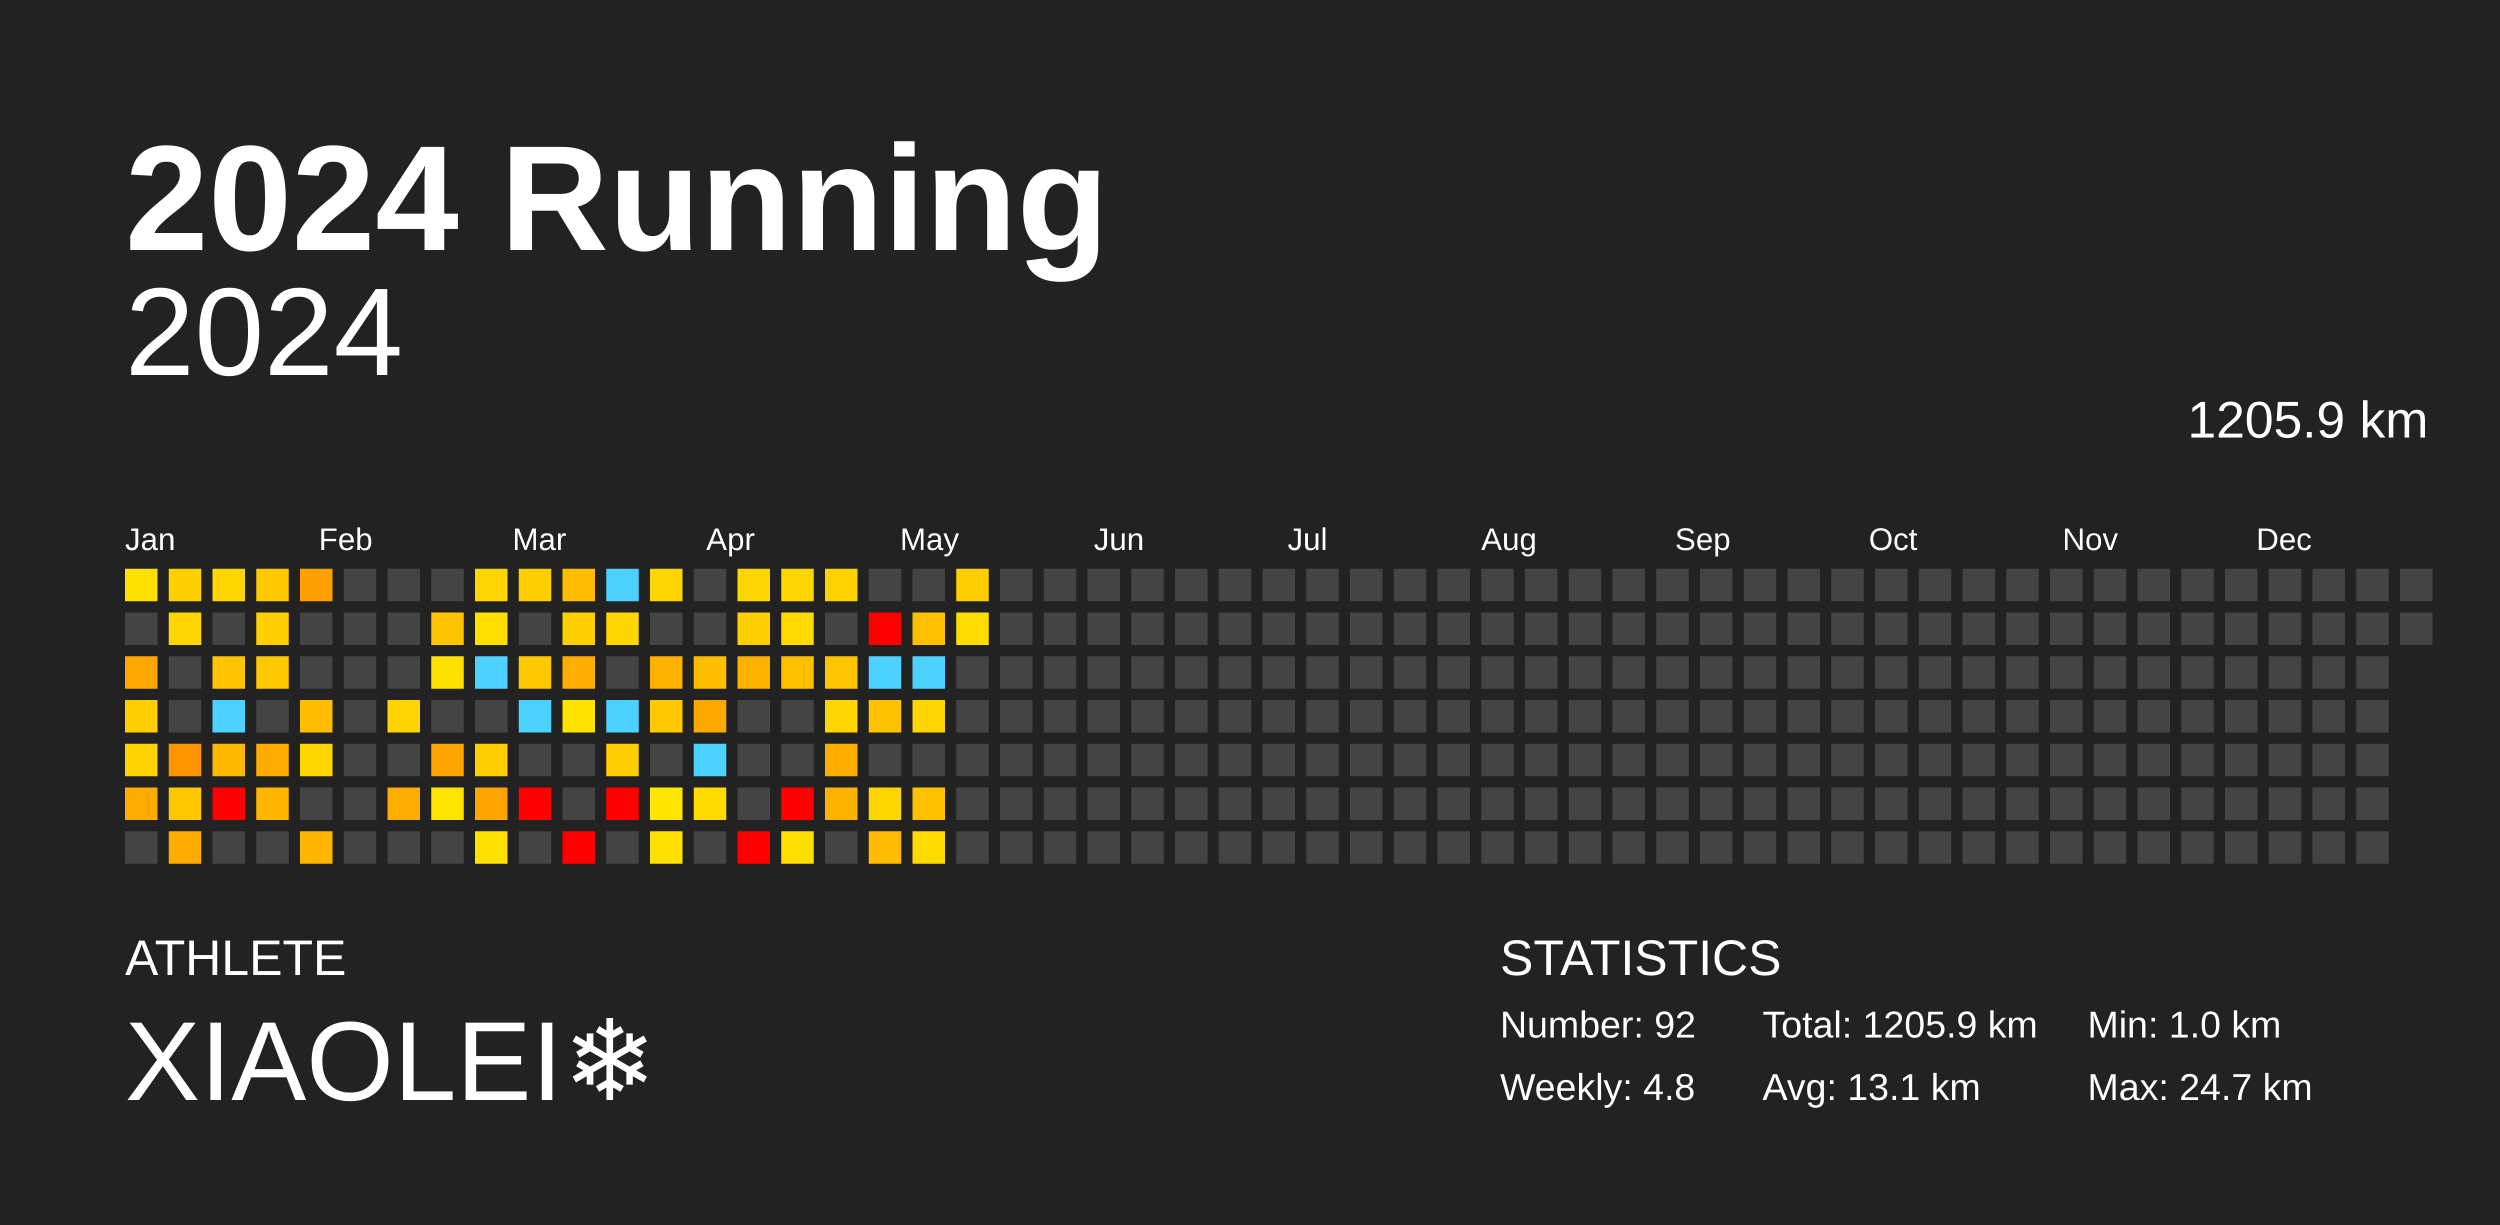
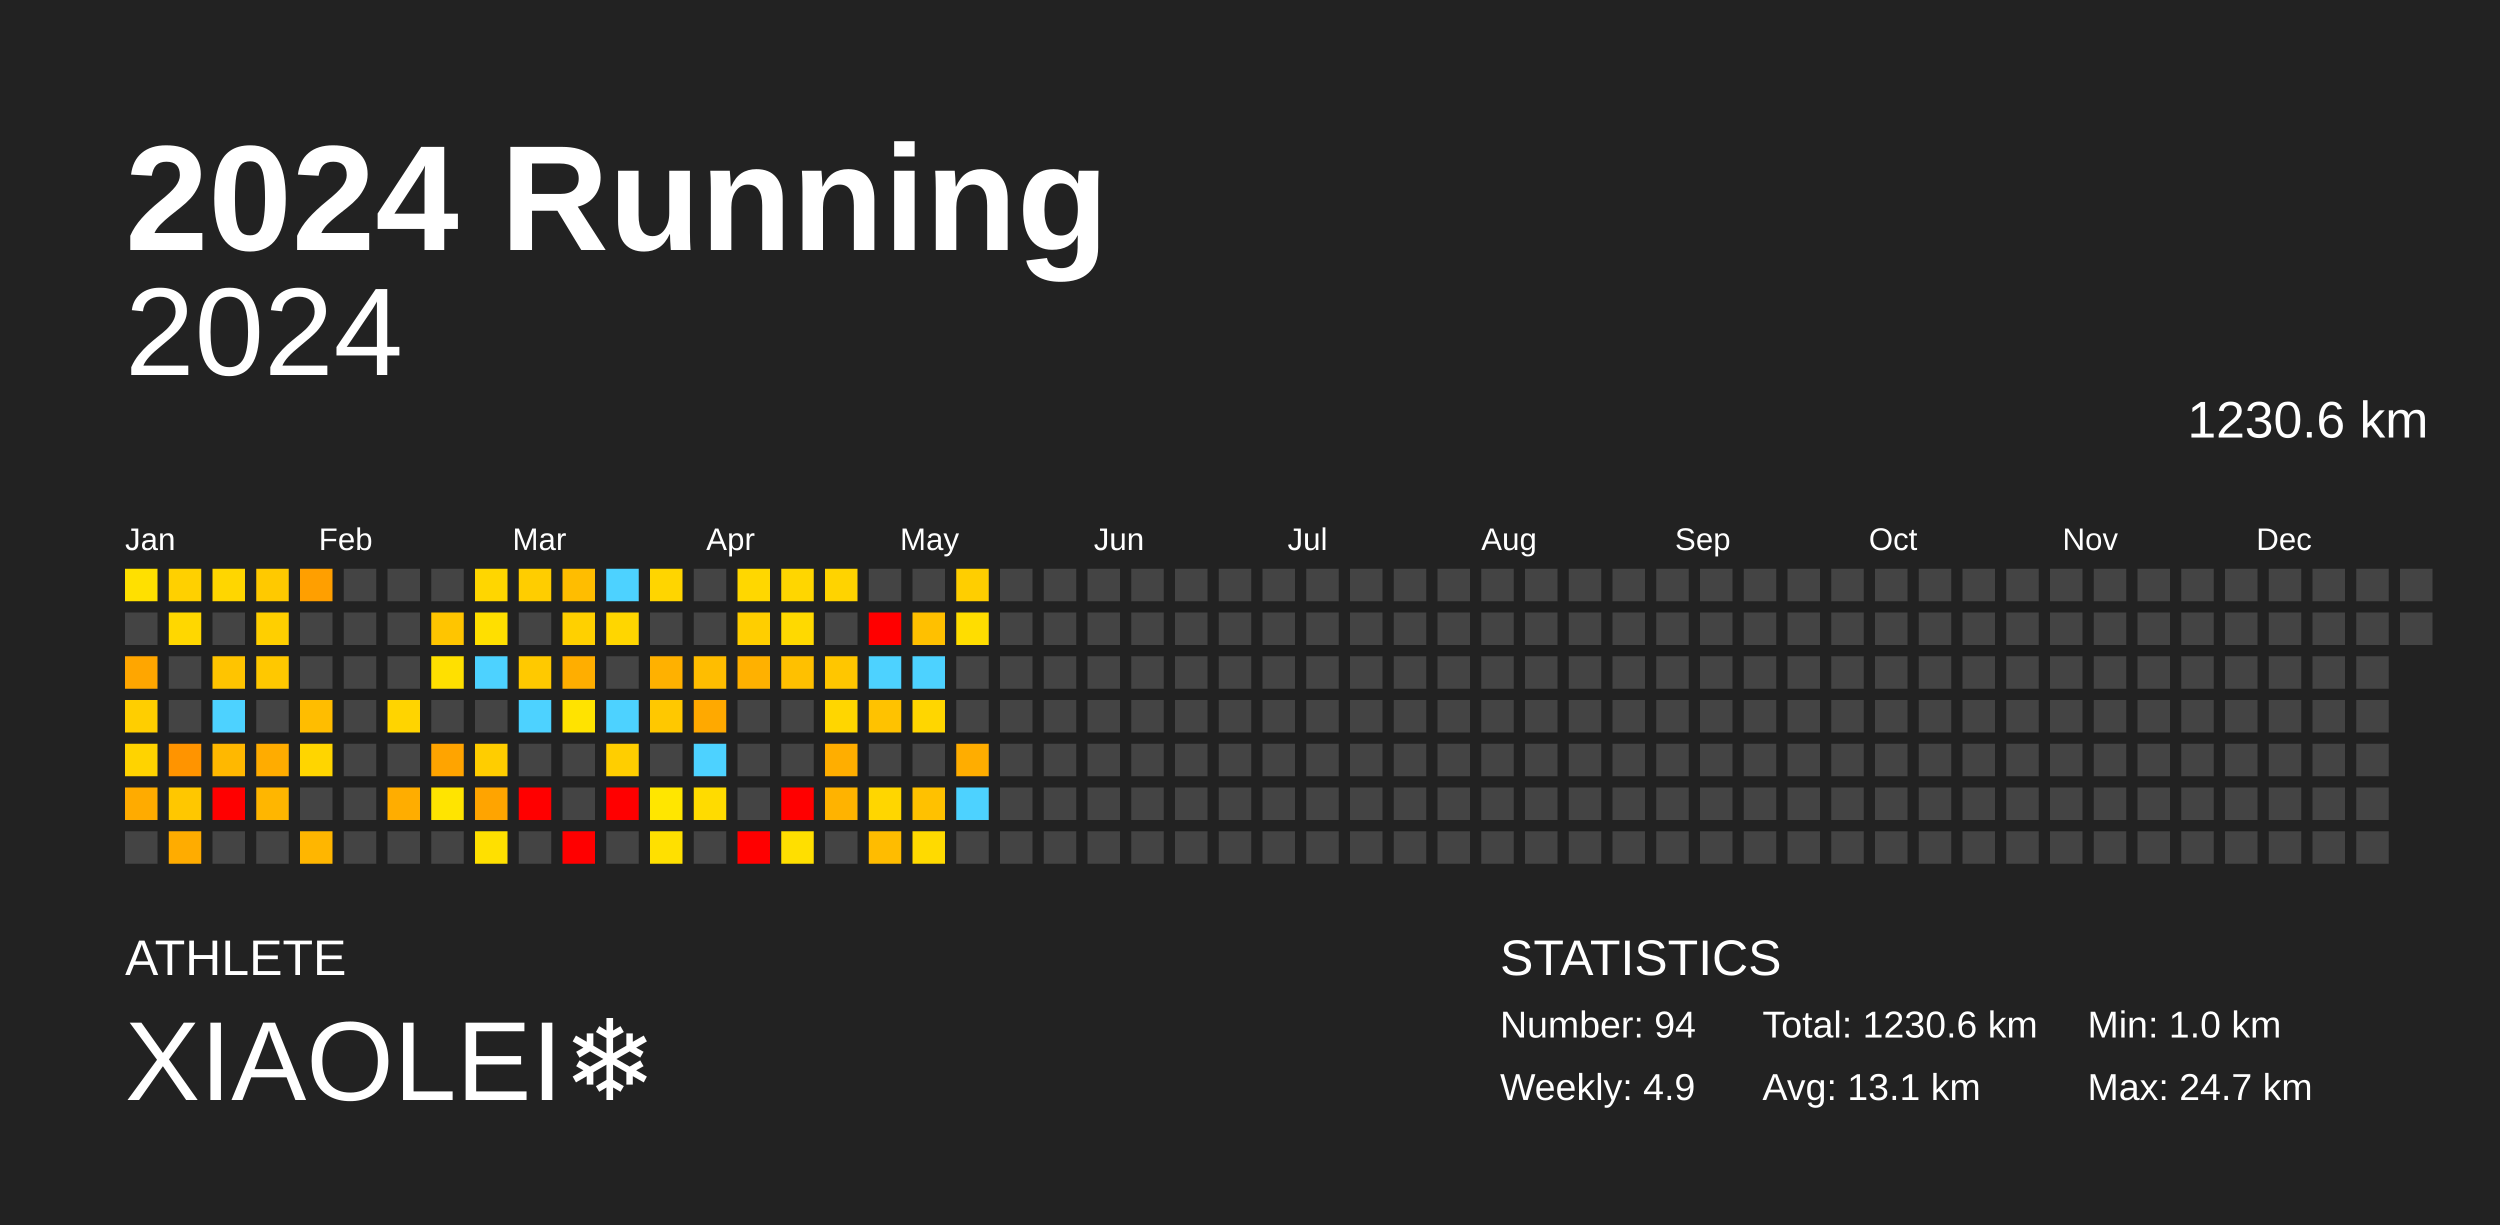
<svg xmlns="http://www.w3.org/2000/svg" baseProfile="full" height="98mm" version="1.1" viewBox="0,0,200,98" width="200mm">
  <defs />
  <rect fill="#222222" height="98" width="200" x="0" y="0" />
  <text fill="#FFFFFF" style="font-size:12px; font-family:Arial; font-weight:bold;" x="10" y="20">2024 Running</text>
  <text fill="#FFFFFF" style="font-size:4px; font-family:Arial" x="10" y="78">ATHLETE</text>
  <text fill="#FFFFFF" style="font-size:9px; font-family:Arial" x="10" y="88">XIAOLEI❄️</text>
  <text fill="#FFFFFF" style="font-size:4px; font-family:Arial" x="120" y="78">STATISTICS</text>
-   <text fill="#FFFFFF" style="font-size:3px; font-family:Arial" x="120" y="83">Number: 92</text>
-   <text fill="#FFFFFF" style="font-size:3px; font-family:Arial" x="120" y="88">Weekly: 4.8</text>
-   <text fill="#FFFFFF" style="font-size:3px; font-family:Arial" x="141" y="83">Total: 1205.9 km</text>
+   <text fill="#FFFFFF" style="font-size:3px; font-family:Arial" x="120" y="83">Number: 94</text>
+   <text fill="#FFFFFF" style="font-size:3px; font-family:Arial" x="120" y="88">Weekly: 4.9</text>
+   <text fill="#FFFFFF" style="font-size:3px; font-family:Arial" x="141" y="83">Total: 1230.6 km</text>
  <text fill="#FFFFFF" style="font-size:3px; font-family:Arial" x="141" y="88">Avg: 13.1 km</text>
  <text fill="#FFFFFF" style="font-size:3px; font-family:Arial" x="167" y="83">Min: 1.0 km</text>
  <text fill="#FFFFFF" style="font-size:3px; font-family:Arial" x="167" y="88">Max: 24.7 km</text>
  <text alignment-baseline="hanging" fill="#FFFFFF" style="font-size:10.0px; font-family:Arial;" x="10" y="30">2024</text>
-   <text alignment-baseline="hanging" fill="#FFFFFF" style="font-size:4.125px; font-family:Arial;" x="175" y="35">1205.9 km</text>
+   <text alignment-baseline="hanging" fill="#FFFFFF" style="font-size:4.125px; font-family:Arial;" x="175" y="35">1230.6 km</text>
  <text fill="#FFFFFF" style="font-size:2.5px; font-family:Arial" x="10.0" y="44">Jan</text>
  <text fill="#FFFFFF" style="font-size:2.5px; font-family:Arial" x="25.5" y="44">Feb</text>
  <text fill="#FFFFFF" style="font-size:2.5px; font-family:Arial" x="41.0" y="44">Mar</text>
  <text fill="#FFFFFF" style="font-size:2.5px; font-family:Arial" x="56.5" y="44">Apr</text>
  <text fill="#FFFFFF" style="font-size:2.5px; font-family:Arial" x="72.0" y="44">May</text>
  <text fill="#FFFFFF" style="font-size:2.5px; font-family:Arial" x="87.5" y="44">Jun</text>
  <text fill="#FFFFFF" style="font-size:2.5px; font-family:Arial" x="103.0" y="44">Jul</text>
  <text fill="#FFFFFF" style="font-size:2.5px; font-family:Arial" x="118.5" y="44">Aug</text>
  <text fill="#FFFFFF" style="font-size:2.5px; font-family:Arial" x="134.0" y="44">Sep</text>
  <text fill="#FFFFFF" style="font-size:2.5px; font-family:Arial" x="149.5" y="44">Oct</text>
  <text fill="#FFFFFF" style="font-size:2.5px; font-family:Arial" x="165.0" y="44">Nov</text>
  <text fill="#FFFFFF" style="font-size:2.5px; font-family:Arial" x="180.5" y="44">Dec</text>
  <rect fill="#ffe000" height="2.6" width="2.6" x="10.0" y="45.5" />
  <rect fill="#444444" height="2.6" width="2.6" x="10.0" y="49.0" />
  <rect fill="#ffa600" height="2.6" width="2.6" x="10.0" y="52.5" />
  <rect fill="#ffce00" height="2.6" width="2.6" x="10.0" y="56.0" />
  <rect fill="#ffd300" height="2.6" width="2.6" x="10.0" y="59.5" />
  <rect fill="#ffab00" height="2.6" width="2.6" x="10.0" y="63.0" />
  <rect fill="#444444" height="2.6" width="2.6" x="10.0" y="66.5" />
  <rect fill="#ffd000" height="2.6" width="2.6" x="13.5" y="45.5" />
  <rect fill="#ffd700" height="2.6" width="2.6" x="13.5" y="49.0" />
  <rect fill="#444444" height="2.6" width="2.6" x="13.5" y="52.5" />
  <rect fill="#444444" height="2.6" width="2.6" x="13.5" y="56.0" />
  <rect fill="#ff9400" height="2.6" width="2.6" x="13.5" y="59.5" />
  <rect fill="#ffc700" height="2.6" width="2.6" x="13.5" y="63.0" />
  <rect fill="#ffac00" height="2.6" width="2.6" x="13.5" y="66.5" />
  <rect fill="#ffd600" height="2.6" width="2.6" x="17.0" y="45.5" />
  <rect fill="#444444" height="2.6" width="2.6" x="17.0" y="49.0" />
  <rect fill="#ffc400" height="2.6" width="2.6" x="17.0" y="52.5" />
  <rect fill="#4dd2ff" height="2.6" width="2.6" x="17.0" y="56.0" />
  <rect fill="#ffb800" height="2.6" width="2.6" x="17.0" y="59.5" />
  <rect fill="red" height="2.6" width="2.6" x="17.0" y="63.0" />
  <rect fill="#444444" height="2.6" width="2.6" x="17.0" y="66.5" />
  <rect fill="#ffc900" height="2.6" width="2.6" x="20.5" y="45.5" />
  <rect fill="#ffcf00" height="2.6" width="2.6" x="20.5" y="49.0" />
  <rect fill="#ffc800" height="2.6" width="2.6" x="20.5" y="52.5" />
  <rect fill="#444444" height="2.6" width="2.6" x="20.5" y="56.0" />
  <rect fill="#ffac00" height="2.6" width="2.6" x="20.5" y="59.5" />
  <rect fill="#ffb600" height="2.6" width="2.6" x="20.5" y="63.0" />
  <rect fill="#444444" height="2.6" width="2.6" x="20.5" y="66.5" />
  <rect fill="#ff9f00" height="2.6" width="2.6" x="24.0" y="45.5" />
  <rect fill="#444444" height="2.6" width="2.6" x="24.0" y="49.0" />
  <rect fill="#444444" height="2.6" width="2.6" x="24.0" y="52.5" />
  <rect fill="#ffbd00" height="2.6" width="2.6" x="24.0" y="56.0" />
  <rect fill="#ffd500" height="2.6" width="2.6" x="24.0" y="59.5" />
  <rect fill="#444444" height="2.6" width="2.6" x="24.0" y="63.0" />
  <rect fill="#ffb600" height="2.6" width="2.6" x="24.0" y="66.5" />
  <rect fill="#444444" height="2.6" width="2.6" x="27.5" y="45.5" />
  <rect fill="#444444" height="2.6" width="2.6" x="27.5" y="49.0" />
  <rect fill="#444444" height="2.6" width="2.6" x="27.5" y="52.5" />
  <rect fill="#444444" height="2.6" width="2.6" x="27.5" y="56.0" />
  <rect fill="#444444" height="2.6" width="2.6" x="27.5" y="59.5" />
  <rect fill="#444444" height="2.6" width="2.6" x="27.5" y="63.0" />
  <rect fill="#444444" height="2.6" width="2.6" x="27.5" y="66.5" />
  <rect fill="#444444" height="2.6" width="2.6" x="31.0" y="45.5" />
  <rect fill="#444444" height="2.6" width="2.6" x="31.0" y="49.0" />
  <rect fill="#444444" height="2.6" width="2.6" x="31.0" y="52.5" />
  <rect fill="#ffd400" height="2.6" width="2.6" x="31.0" y="56.0" />
  <rect fill="#444444" height="2.6" width="2.6" x="31.0" y="59.5" />
  <rect fill="#ffad00" height="2.6" width="2.6" x="31.0" y="63.0" />
  <rect fill="#444444" height="2.6" width="2.6" x="31.0" y="66.5" />
  <rect fill="#444444" height="2.6" width="2.6" x="34.5" y="45.5" />
  <rect fill="#ffc500" height="2.6" width="2.6" x="34.5" y="49.0" />
  <rect fill="#ffe000" height="2.6" width="2.6" x="34.5" y="52.5" />
  <rect fill="#444444" height="2.6" width="2.6" x="34.5" y="56.0" />
  <rect fill="#ffa400" height="2.6" width="2.6" x="34.5" y="59.5" />
  <rect fill="#ffe400" height="2.6" width="2.6" x="34.5" y="63.0" />
  <rect fill="#444444" height="2.6" width="2.6" x="34.5" y="66.5" />
  <rect fill="#ffd600" height="2.6" width="2.6" x="38.0" y="45.5" />
  <rect fill="#ffdf00" height="2.6" width="2.6" x="38.0" y="49.0" />
  <rect fill="#4dd2ff" height="2.6" width="2.6" x="38.0" y="52.5" />
  <rect fill="#444444" height="2.6" width="2.6" x="38.0" y="56.0" />
  <rect fill="#ffcd00" height="2.6" width="2.6" x="38.0" y="59.5" />
  <rect fill="#ffa400" height="2.6" width="2.6" x="38.0" y="63.0" />
  <rect fill="#ffe000" height="2.6" width="2.6" x="38.0" y="66.5" />
  <rect fill="#ffcd00" height="2.6" width="2.6" x="41.5" y="45.5" />
  <rect fill="#444444" height="2.6" width="2.6" x="41.5" y="49.0" />
  <rect fill="#ffc900" height="2.6" width="2.6" x="41.5" y="52.5" />
  <rect fill="#4dd2ff" height="2.6" width="2.6" x="41.5" y="56.0" />
  <rect fill="#444444" height="2.6" width="2.6" x="41.5" y="59.5" />
  <rect fill="red" height="2.6" width="2.6" x="41.5" y="63.0" />
  <rect fill="#444444" height="2.6" width="2.6" x="41.5" y="66.5" />
  <rect fill="#ffbd00" height="2.6" width="2.6" x="45.0" y="45.5" />
  <rect fill="#ffd000" height="2.6" width="2.6" x="45.0" y="49.0" />
  <rect fill="#ffae00" height="2.6" width="2.6" x="45.0" y="52.5" />
  <rect fill="#ffe300" height="2.6" width="2.6" x="45.0" y="56.0" />
  <rect fill="#444444" height="2.6" width="2.6" x="45.0" y="59.5" />
  <rect fill="#444444" height="2.6" width="2.6" x="45.0" y="63.0" />
  <rect fill="red" height="2.6" width="2.6" x="45.0" y="66.5" />
  <rect fill="#4dd2ff" height="2.6" width="2.6" x="48.5" y="45.5" />
  <rect fill="#ffd600" height="2.6" width="2.6" x="48.5" y="49.0" />
  <rect fill="#444444" height="2.6" width="2.6" x="48.5" y="52.5" />
  <rect fill="#4dd2ff" height="2.6" width="2.6" x="48.5" y="56.0" />
  <rect fill="#ffce00" height="2.6" width="2.6" x="48.5" y="59.5" />
  <rect fill="red" height="2.6" width="2.6" x="48.5" y="63.0" />
  <rect fill="#444444" height="2.6" width="2.6" x="48.5" y="66.5" />
  <rect fill="#ffd500" height="2.6" width="2.6" x="52.0" y="45.5" />
  <rect fill="#444444" height="2.6" width="2.6" x="52.0" y="49.0" />
  <rect fill="#ffb100" height="2.6" width="2.6" x="52.0" y="52.5" />
  <rect fill="#ffc800" height="2.6" width="2.6" x="52.0" y="56.0" />
  <rect fill="#444444" height="2.6" width="2.6" x="52.0" y="59.5" />
  <rect fill="#ffe600" height="2.6" width="2.6" x="52.0" y="63.0" />
  <rect fill="#ffe000" height="2.6" width="2.6" x="52.0" y="66.5" />
  <rect fill="#444444" height="2.6" width="2.6" x="55.5" y="45.5" />
  <rect fill="#444444" height="2.6" width="2.6" x="55.5" y="49.0" />
  <rect fill="#ffbd00" height="2.6" width="2.6" x="55.5" y="52.5" />
  <rect fill="#ffa900" height="2.6" width="2.6" x="55.5" y="56.0" />
  <rect fill="#4dd2ff" height="2.6" width="2.6" x="55.5" y="59.5" />
  <rect fill="#ffdb00" height="2.6" width="2.6" x="55.5" y="63.0" />
  <rect fill="#444444" height="2.6" width="2.6" x="55.5" y="66.5" />
  <rect fill="#ffd700" height="2.6" width="2.6" x="59.0" y="45.5" />
  <rect fill="#ffce00" height="2.6" width="2.6" x="59.0" y="49.0" />
  <rect fill="#ffb100" height="2.6" width="2.6" x="59.0" y="52.5" />
  <rect fill="#444444" height="2.6" width="2.6" x="59.0" y="56.0" />
  <rect fill="#444444" height="2.6" width="2.6" x="59.0" y="59.5" />
  <rect fill="#444444" height="2.6" width="2.6" x="59.0" y="63.0" />
  <rect fill="red" height="2.6" width="2.6" x="59.0" y="66.5" />
  <rect fill="#ffd600" height="2.6" width="2.6" x="62.5" y="45.5" />
  <rect fill="#ffd900" height="2.6" width="2.6" x="62.5" y="49.0" />
  <rect fill="#ffc000" height="2.6" width="2.6" x="62.5" y="52.5" />
  <rect fill="#444444" height="2.6" width="2.6" x="62.5" y="56.0" />
  <rect fill="#444444" height="2.6" width="2.6" x="62.5" y="59.5" />
  <rect fill="red" height="2.6" width="2.6" x="62.5" y="63.0" />
  <rect fill="#ffdf00" height="2.6" width="2.6" x="62.5" y="66.5" />
  <rect fill="#ffd300" height="2.6" width="2.6" x="66.0" y="45.5" />
  <rect fill="#444444" height="2.6" width="2.6" x="66.0" y="49.0" />
  <rect fill="#ffc600" height="2.6" width="2.6" x="66.0" y="52.5" />
  <rect fill="#ffd600" height="2.6" width="2.6" x="66.0" y="56.0" />
  <rect fill="#ffae00" height="2.6" width="2.6" x="66.0" y="59.5" />
  <rect fill="#ffb300" height="2.6" width="2.6" x="66.0" y="63.0" />
  <rect fill="#444444" height="2.6" width="2.6" x="66.0" y="66.5" />
  <rect fill="#444444" height="2.6" width="2.6" x="69.5" y="45.5" />
  <rect fill="red" height="2.6" width="2.6" x="69.5" y="49.0" />
  <rect fill="#4dd2ff" height="2.6" width="2.6" x="69.5" y="52.5" />
  <rect fill="#ffc200" height="2.6" width="2.6" x="69.5" y="56.0" />
  <rect fill="#444444" height="2.6" width="2.6" x="69.5" y="59.5" />
  <rect fill="#ffd600" height="2.6" width="2.6" x="69.5" y="63.0" />
  <rect fill="#ffbc00" height="2.6" width="2.6" x="69.5" y="66.5" />
  <rect fill="#444444" height="2.6" width="2.6" x="73.0" y="45.5" />
  <rect fill="#ffc000" height="2.6" width="2.6" x="73.0" y="49.0" />
  <rect fill="#4dd2ff" height="2.6" width="2.6" x="73.0" y="52.5" />
  <rect fill="#ffd600" height="2.6" width="2.6" x="73.0" y="56.0" />
  <rect fill="#444444" height="2.6" width="2.6" x="73.0" y="59.5" />
  <rect fill="#ffc100" height="2.6" width="2.6" x="73.0" y="63.0" />
  <rect fill="#ffda00" height="2.6" width="2.6" x="73.0" y="66.5" />
  <rect fill="#ffce00" height="2.6" width="2.6" x="76.5" y="45.5" />
  <rect fill="#ffdd00" height="2.6" width="2.6" x="76.5" y="49.0" />
  <rect fill="#444444" height="2.6" width="2.6" x="76.5" y="52.5" />
  <rect fill="#444444" height="2.6" width="2.6" x="76.5" y="56.0" />
-   <rect fill="#444444" height="2.6" width="2.6" x="76.5" y="59.5" />
-   <rect fill="#444444" height="2.6" width="2.6" x="76.5" y="63.0" />
+   <rect fill="#ffad00" height="2.6" width="2.6" x="76.5" y="59.5" />
+   <rect fill="#4dd2ff" height="2.6" width="2.6" x="76.5" y="63.0" />
  <rect fill="#444444" height="2.6" width="2.6" x="76.5" y="66.5" />
  <rect fill="#444444" height="2.6" width="2.6" x="80.0" y="45.5" />
  <rect fill="#444444" height="2.6" width="2.6" x="80.0" y="49.0" />
  <rect fill="#444444" height="2.6" width="2.6" x="80.0" y="52.5" />
  <rect fill="#444444" height="2.6" width="2.6" x="80.0" y="56.0" />
  <rect fill="#444444" height="2.6" width="2.6" x="80.0" y="59.5" />
  <rect fill="#444444" height="2.6" width="2.6" x="80.0" y="63.0" />
  <rect fill="#444444" height="2.6" width="2.6" x="80.0" y="66.5" />
  <rect fill="#444444" height="2.6" width="2.6" x="83.5" y="45.5" />
  <rect fill="#444444" height="2.6" width="2.6" x="83.5" y="49.0" />
  <rect fill="#444444" height="2.6" width="2.6" x="83.5" y="52.5" />
  <rect fill="#444444" height="2.6" width="2.6" x="83.5" y="56.0" />
  <rect fill="#444444" height="2.6" width="2.6" x="83.5" y="59.5" />
  <rect fill="#444444" height="2.6" width="2.6" x="83.5" y="63.0" />
  <rect fill="#444444" height="2.6" width="2.6" x="83.5" y="66.5" />
  <rect fill="#444444" height="2.6" width="2.6" x="87.0" y="45.5" />
  <rect fill="#444444" height="2.6" width="2.6" x="87.0" y="49.0" />
  <rect fill="#444444" height="2.6" width="2.6" x="87.0" y="52.5" />
  <rect fill="#444444" height="2.6" width="2.6" x="87.0" y="56.0" />
  <rect fill="#444444" height="2.6" width="2.6" x="87.0" y="59.5" />
  <rect fill="#444444" height="2.6" width="2.6" x="87.0" y="63.0" />
  <rect fill="#444444" height="2.6" width="2.6" x="87.0" y="66.5" />
  <rect fill="#444444" height="2.6" width="2.6" x="90.5" y="45.5" />
  <rect fill="#444444" height="2.6" width="2.6" x="90.5" y="49.0" />
  <rect fill="#444444" height="2.6" width="2.6" x="90.5" y="52.5" />
  <rect fill="#444444" height="2.6" width="2.6" x="90.5" y="56.0" />
  <rect fill="#444444" height="2.6" width="2.6" x="90.5" y="59.5" />
  <rect fill="#444444" height="2.6" width="2.6" x="90.5" y="63.0" />
  <rect fill="#444444" height="2.6" width="2.6" x="90.5" y="66.5" />
  <rect fill="#444444" height="2.6" width="2.6" x="94.0" y="45.5" />
  <rect fill="#444444" height="2.6" width="2.6" x="94.0" y="49.0" />
  <rect fill="#444444" height="2.6" width="2.6" x="94.0" y="52.5" />
  <rect fill="#444444" height="2.6" width="2.6" x="94.0" y="56.0" />
  <rect fill="#444444" height="2.6" width="2.6" x="94.0" y="59.5" />
  <rect fill="#444444" height="2.6" width="2.6" x="94.0" y="63.0" />
  <rect fill="#444444" height="2.6" width="2.6" x="94.0" y="66.5" />
  <rect fill="#444444" height="2.6" width="2.6" x="97.5" y="45.5" />
  <rect fill="#444444" height="2.6" width="2.6" x="97.5" y="49.0" />
  <rect fill="#444444" height="2.6" width="2.6" x="97.5" y="52.5" />
  <rect fill="#444444" height="2.6" width="2.6" x="97.5" y="56.0" />
  <rect fill="#444444" height="2.6" width="2.6" x="97.5" y="59.5" />
  <rect fill="#444444" height="2.6" width="2.6" x="97.5" y="63.0" />
  <rect fill="#444444" height="2.6" width="2.6" x="97.5" y="66.5" />
  <rect fill="#444444" height="2.6" width="2.6" x="101.0" y="45.5" />
  <rect fill="#444444" height="2.6" width="2.6" x="101.0" y="49.0" />
  <rect fill="#444444" height="2.6" width="2.6" x="101.0" y="52.5" />
  <rect fill="#444444" height="2.6" width="2.6" x="101.0" y="56.0" />
  <rect fill="#444444" height="2.6" width="2.6" x="101.0" y="59.5" />
  <rect fill="#444444" height="2.6" width="2.6" x="101.0" y="63.0" />
  <rect fill="#444444" height="2.6" width="2.6" x="101.0" y="66.5" />
  <rect fill="#444444" height="2.6" width="2.6" x="104.5" y="45.5" />
  <rect fill="#444444" height="2.6" width="2.6" x="104.5" y="49.0" />
  <rect fill="#444444" height="2.6" width="2.6" x="104.5" y="52.5" />
  <rect fill="#444444" height="2.6" width="2.6" x="104.5" y="56.0" />
  <rect fill="#444444" height="2.6" width="2.6" x="104.5" y="59.5" />
  <rect fill="#444444" height="2.6" width="2.6" x="104.5" y="63.0" />
  <rect fill="#444444" height="2.6" width="2.6" x="104.5" y="66.5" />
  <rect fill="#444444" height="2.6" width="2.6" x="108.0" y="45.5" />
  <rect fill="#444444" height="2.6" width="2.6" x="108.0" y="49.0" />
  <rect fill="#444444" height="2.6" width="2.6" x="108.0" y="52.5" />
  <rect fill="#444444" height="2.6" width="2.6" x="108.0" y="56.0" />
  <rect fill="#444444" height="2.6" width="2.6" x="108.0" y="59.5" />
  <rect fill="#444444" height="2.6" width="2.6" x="108.0" y="63.0" />
  <rect fill="#444444" height="2.6" width="2.6" x="108.0" y="66.5" />
  <rect fill="#444444" height="2.6" width="2.6" x="111.5" y="45.5" />
  <rect fill="#444444" height="2.6" width="2.6" x="111.5" y="49.0" />
  <rect fill="#444444" height="2.6" width="2.6" x="111.5" y="52.5" />
  <rect fill="#444444" height="2.6" width="2.6" x="111.5" y="56.0" />
  <rect fill="#444444" height="2.6" width="2.6" x="111.5" y="59.5" />
  <rect fill="#444444" height="2.6" width="2.6" x="111.5" y="63.0" />
  <rect fill="#444444" height="2.6" width="2.6" x="111.5" y="66.5" />
  <rect fill="#444444" height="2.6" width="2.6" x="115.0" y="45.5" />
  <rect fill="#444444" height="2.6" width="2.6" x="115.0" y="49.0" />
  <rect fill="#444444" height="2.6" width="2.6" x="115.0" y="52.5" />
  <rect fill="#444444" height="2.6" width="2.6" x="115.0" y="56.0" />
  <rect fill="#444444" height="2.6" width="2.6" x="115.0" y="59.5" />
  <rect fill="#444444" height="2.6" width="2.6" x="115.0" y="63.0" />
  <rect fill="#444444" height="2.6" width="2.6" x="115.0" y="66.5" />
  <rect fill="#444444" height="2.6" width="2.6" x="118.5" y="45.5" />
  <rect fill="#444444" height="2.6" width="2.6" x="118.5" y="49.0" />
  <rect fill="#444444" height="2.6" width="2.6" x="118.5" y="52.5" />
  <rect fill="#444444" height="2.6" width="2.6" x="118.5" y="56.0" />
  <rect fill="#444444" height="2.6" width="2.6" x="118.5" y="59.5" />
  <rect fill="#444444" height="2.6" width="2.6" x="118.5" y="63.0" />
  <rect fill="#444444" height="2.6" width="2.6" x="118.5" y="66.5" />
  <rect fill="#444444" height="2.6" width="2.6" x="122.0" y="45.5" />
  <rect fill="#444444" height="2.6" width="2.6" x="122.0" y="49.0" />
  <rect fill="#444444" height="2.6" width="2.6" x="122.0" y="52.5" />
  <rect fill="#444444" height="2.6" width="2.6" x="122.0" y="56.0" />
  <rect fill="#444444" height="2.6" width="2.6" x="122.0" y="59.5" />
  <rect fill="#444444" height="2.6" width="2.6" x="122.0" y="63.0" />
  <rect fill="#444444" height="2.6" width="2.6" x="122.0" y="66.5" />
  <rect fill="#444444" height="2.6" width="2.6" x="125.5" y="45.5" />
  <rect fill="#444444" height="2.6" width="2.6" x="125.5" y="49.0" />
  <rect fill="#444444" height="2.6" width="2.6" x="125.5" y="52.5" />
  <rect fill="#444444" height="2.6" width="2.6" x="125.5" y="56.0" />
  <rect fill="#444444" height="2.6" width="2.6" x="125.5" y="59.5" />
  <rect fill="#444444" height="2.6" width="2.6" x="125.5" y="63.0" />
  <rect fill="#444444" height="2.6" width="2.6" x="125.5" y="66.5" />
  <rect fill="#444444" height="2.6" width="2.6" x="129.0" y="45.5" />
  <rect fill="#444444" height="2.6" width="2.6" x="129.0" y="49.0" />
  <rect fill="#444444" height="2.6" width="2.6" x="129.0" y="52.5" />
  <rect fill="#444444" height="2.6" width="2.6" x="129.0" y="56.0" />
  <rect fill="#444444" height="2.6" width="2.6" x="129.0" y="59.5" />
  <rect fill="#444444" height="2.6" width="2.6" x="129.0" y="63.0" />
  <rect fill="#444444" height="2.6" width="2.6" x="129.0" y="66.5" />
  <rect fill="#444444" height="2.6" width="2.6" x="132.5" y="45.5" />
  <rect fill="#444444" height="2.6" width="2.6" x="132.5" y="49.0" />
  <rect fill="#444444" height="2.6" width="2.6" x="132.5" y="52.5" />
  <rect fill="#444444" height="2.6" width="2.6" x="132.5" y="56.0" />
  <rect fill="#444444" height="2.6" width="2.6" x="132.5" y="59.5" />
  <rect fill="#444444" height="2.6" width="2.6" x="132.5" y="63.0" />
  <rect fill="#444444" height="2.6" width="2.6" x="132.5" y="66.5" />
  <rect fill="#444444" height="2.6" width="2.6" x="136.0" y="45.5" />
  <rect fill="#444444" height="2.6" width="2.6" x="136.0" y="49.0" />
  <rect fill="#444444" height="2.6" width="2.6" x="136.0" y="52.5" />
  <rect fill="#444444" height="2.6" width="2.6" x="136.0" y="56.0" />
  <rect fill="#444444" height="2.6" width="2.6" x="136.0" y="59.5" />
  <rect fill="#444444" height="2.6" width="2.6" x="136.0" y="63.0" />
  <rect fill="#444444" height="2.6" width="2.6" x="136.0" y="66.5" />
  <rect fill="#444444" height="2.6" width="2.6" x="139.5" y="45.5" />
  <rect fill="#444444" height="2.6" width="2.6" x="139.5" y="49.0" />
  <rect fill="#444444" height="2.6" width="2.6" x="139.5" y="52.5" />
  <rect fill="#444444" height="2.6" width="2.6" x="139.5" y="56.0" />
  <rect fill="#444444" height="2.6" width="2.6" x="139.5" y="59.5" />
  <rect fill="#444444" height="2.6" width="2.6" x="139.5" y="63.0" />
  <rect fill="#444444" height="2.6" width="2.6" x="139.5" y="66.5" />
  <rect fill="#444444" height="2.6" width="2.6" x="143.0" y="45.5" />
  <rect fill="#444444" height="2.6" width="2.6" x="143.0" y="49.0" />
  <rect fill="#444444" height="2.6" width="2.6" x="143.0" y="52.5" />
  <rect fill="#444444" height="2.6" width="2.6" x="143.0" y="56.0" />
  <rect fill="#444444" height="2.6" width="2.6" x="143.0" y="59.5" />
  <rect fill="#444444" height="2.6" width="2.6" x="143.0" y="63.0" />
  <rect fill="#444444" height="2.6" width="2.6" x="143.0" y="66.5" />
  <rect fill="#444444" height="2.6" width="2.6" x="146.5" y="45.5" />
  <rect fill="#444444" height="2.6" width="2.6" x="146.5" y="49.0" />
  <rect fill="#444444" height="2.6" width="2.6" x="146.5" y="52.5" />
  <rect fill="#444444" height="2.6" width="2.6" x="146.5" y="56.0" />
  <rect fill="#444444" height="2.6" width="2.6" x="146.5" y="59.5" />
  <rect fill="#444444" height="2.6" width="2.6" x="146.5" y="63.0" />
  <rect fill="#444444" height="2.6" width="2.6" x="146.5" y="66.5" />
  <rect fill="#444444" height="2.6" width="2.6" x="150.0" y="45.5" />
  <rect fill="#444444" height="2.6" width="2.6" x="150.0" y="49.0" />
  <rect fill="#444444" height="2.6" width="2.6" x="150.0" y="52.5" />
  <rect fill="#444444" height="2.6" width="2.6" x="150.0" y="56.0" />
  <rect fill="#444444" height="2.6" width="2.6" x="150.0" y="59.5" />
  <rect fill="#444444" height="2.6" width="2.6" x="150.0" y="63.0" />
  <rect fill="#444444" height="2.6" width="2.6" x="150.0" y="66.5" />
  <rect fill="#444444" height="2.6" width="2.6" x="153.5" y="45.5" />
  <rect fill="#444444" height="2.6" width="2.6" x="153.5" y="49.0" />
  <rect fill="#444444" height="2.6" width="2.6" x="153.5" y="52.5" />
  <rect fill="#444444" height="2.6" width="2.6" x="153.5" y="56.0" />
  <rect fill="#444444" height="2.6" width="2.6" x="153.5" y="59.5" />
  <rect fill="#444444" height="2.6" width="2.6" x="153.5" y="63.0" />
  <rect fill="#444444" height="2.6" width="2.6" x="153.5" y="66.5" />
  <rect fill="#444444" height="2.6" width="2.6" x="157.0" y="45.5" />
  <rect fill="#444444" height="2.6" width="2.6" x="157.0" y="49.0" />
  <rect fill="#444444" height="2.6" width="2.6" x="157.0" y="52.5" />
  <rect fill="#444444" height="2.6" width="2.6" x="157.0" y="56.0" />
  <rect fill="#444444" height="2.6" width="2.6" x="157.0" y="59.5" />
  <rect fill="#444444" height="2.6" width="2.6" x="157.0" y="63.0" />
  <rect fill="#444444" height="2.6" width="2.6" x="157.0" y="66.5" />
  <rect fill="#444444" height="2.6" width="2.6" x="160.5" y="45.5" />
  <rect fill="#444444" height="2.6" width="2.6" x="160.5" y="49.0" />
  <rect fill="#444444" height="2.6" width="2.6" x="160.5" y="52.5" />
  <rect fill="#444444" height="2.6" width="2.6" x="160.5" y="56.0" />
  <rect fill="#444444" height="2.6" width="2.6" x="160.5" y="59.5" />
  <rect fill="#444444" height="2.6" width="2.6" x="160.5" y="63.0" />
  <rect fill="#444444" height="2.6" width="2.6" x="160.5" y="66.5" />
  <rect fill="#444444" height="2.6" width="2.6" x="164.0" y="45.5" />
  <rect fill="#444444" height="2.6" width="2.6" x="164.0" y="49.0" />
  <rect fill="#444444" height="2.6" width="2.6" x="164.0" y="52.5" />
  <rect fill="#444444" height="2.6" width="2.6" x="164.0" y="56.0" />
  <rect fill="#444444" height="2.6" width="2.6" x="164.0" y="59.5" />
  <rect fill="#444444" height="2.6" width="2.6" x="164.0" y="63.0" />
  <rect fill="#444444" height="2.6" width="2.6" x="164.0" y="66.5" />
  <rect fill="#444444" height="2.6" width="2.6" x="167.5" y="45.5" />
  <rect fill="#444444" height="2.6" width="2.6" x="167.5" y="49.0" />
  <rect fill="#444444" height="2.6" width="2.6" x="167.5" y="52.5" />
  <rect fill="#444444" height="2.6" width="2.6" x="167.5" y="56.0" />
  <rect fill="#444444" height="2.6" width="2.6" x="167.5" y="59.5" />
  <rect fill="#444444" height="2.6" width="2.6" x="167.5" y="63.0" />
  <rect fill="#444444" height="2.6" width="2.6" x="167.5" y="66.5" />
  <rect fill="#444444" height="2.6" width="2.6" x="171.0" y="45.5" />
  <rect fill="#444444" height="2.6" width="2.6" x="171.0" y="49.0" />
  <rect fill="#444444" height="2.6" width="2.6" x="171.0" y="52.5" />
  <rect fill="#444444" height="2.6" width="2.6" x="171.0" y="56.0" />
  <rect fill="#444444" height="2.6" width="2.6" x="171.0" y="59.5" />
  <rect fill="#444444" height="2.6" width="2.6" x="171.0" y="63.0" />
  <rect fill="#444444" height="2.6" width="2.6" x="171.0" y="66.5" />
  <rect fill="#444444" height="2.6" width="2.6" x="174.5" y="45.5" />
  <rect fill="#444444" height="2.6" width="2.6" x="174.5" y="49.0" />
  <rect fill="#444444" height="2.6" width="2.6" x="174.5" y="52.5" />
  <rect fill="#444444" height="2.6" width="2.6" x="174.5" y="56.0" />
  <rect fill="#444444" height="2.6" width="2.6" x="174.5" y="59.5" />
  <rect fill="#444444" height="2.6" width="2.6" x="174.5" y="63.0" />
  <rect fill="#444444" height="2.6" width="2.6" x="174.5" y="66.5" />
  <rect fill="#444444" height="2.6" width="2.6" x="178.0" y="45.5" />
  <rect fill="#444444" height="2.6" width="2.6" x="178.0" y="49.0" />
  <rect fill="#444444" height="2.6" width="2.6" x="178.0" y="52.5" />
  <rect fill="#444444" height="2.6" width="2.6" x="178.0" y="56.0" />
  <rect fill="#444444" height="2.6" width="2.6" x="178.0" y="59.5" />
  <rect fill="#444444" height="2.6" width="2.6" x="178.0" y="63.0" />
  <rect fill="#444444" height="2.6" width="2.6" x="178.0" y="66.5" />
  <rect fill="#444444" height="2.6" width="2.6" x="181.5" y="45.5" />
  <rect fill="#444444" height="2.6" width="2.6" x="181.5" y="49.0" />
  <rect fill="#444444" height="2.6" width="2.6" x="181.5" y="52.5" />
  <rect fill="#444444" height="2.6" width="2.6" x="181.5" y="56.0" />
  <rect fill="#444444" height="2.6" width="2.6" x="181.5" y="59.5" />
  <rect fill="#444444" height="2.6" width="2.6" x="181.5" y="63.0" />
  <rect fill="#444444" height="2.6" width="2.6" x="181.5" y="66.5" />
  <rect fill="#444444" height="2.6" width="2.6" x="185.0" y="45.5" />
  <rect fill="#444444" height="2.6" width="2.6" x="185.0" y="49.0" />
  <rect fill="#444444" height="2.6" width="2.6" x="185.0" y="52.5" />
  <rect fill="#444444" height="2.6" width="2.6" x="185.0" y="56.0" />
  <rect fill="#444444" height="2.6" width="2.6" x="185.0" y="59.5" />
  <rect fill="#444444" height="2.6" width="2.6" x="185.0" y="63.0" />
  <rect fill="#444444" height="2.6" width="2.6" x="185.0" y="66.5" />
  <rect fill="#444444" height="2.6" width="2.6" x="188.5" y="45.5" />
  <rect fill="#444444" height="2.6" width="2.6" x="188.5" y="49.0" />
  <rect fill="#444444" height="2.6" width="2.6" x="188.5" y="52.5" />
  <rect fill="#444444" height="2.6" width="2.6" x="188.5" y="56.0" />
  <rect fill="#444444" height="2.6" width="2.6" x="188.5" y="59.5" />
  <rect fill="#444444" height="2.6" width="2.6" x="188.5" y="63.0" />
  <rect fill="#444444" height="2.6" width="2.6" x="188.5" y="66.5" />
  <rect fill="#444444" height="2.6" width="2.6" x="192.0" y="45.5" />
  <rect fill="#444444" height="2.6" width="2.6" x="192.0" y="49.0" />
</svg>
